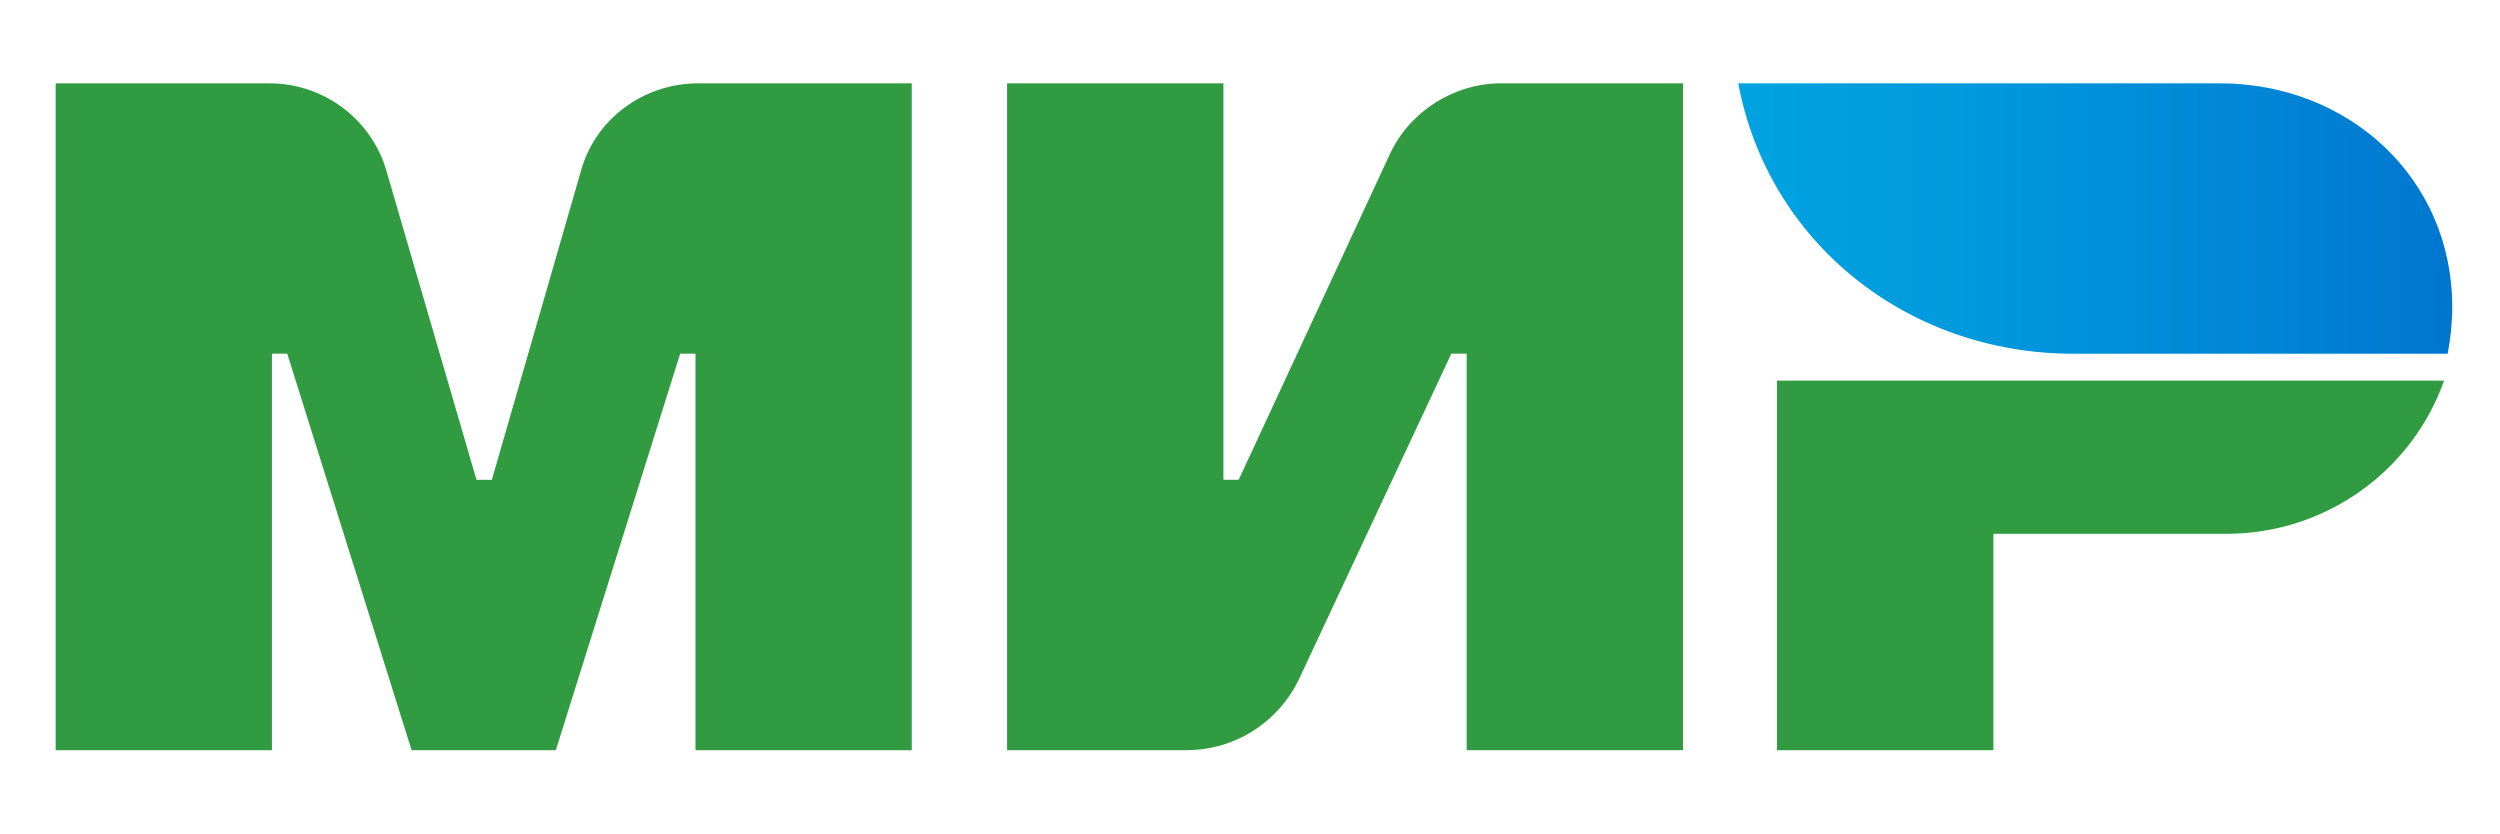
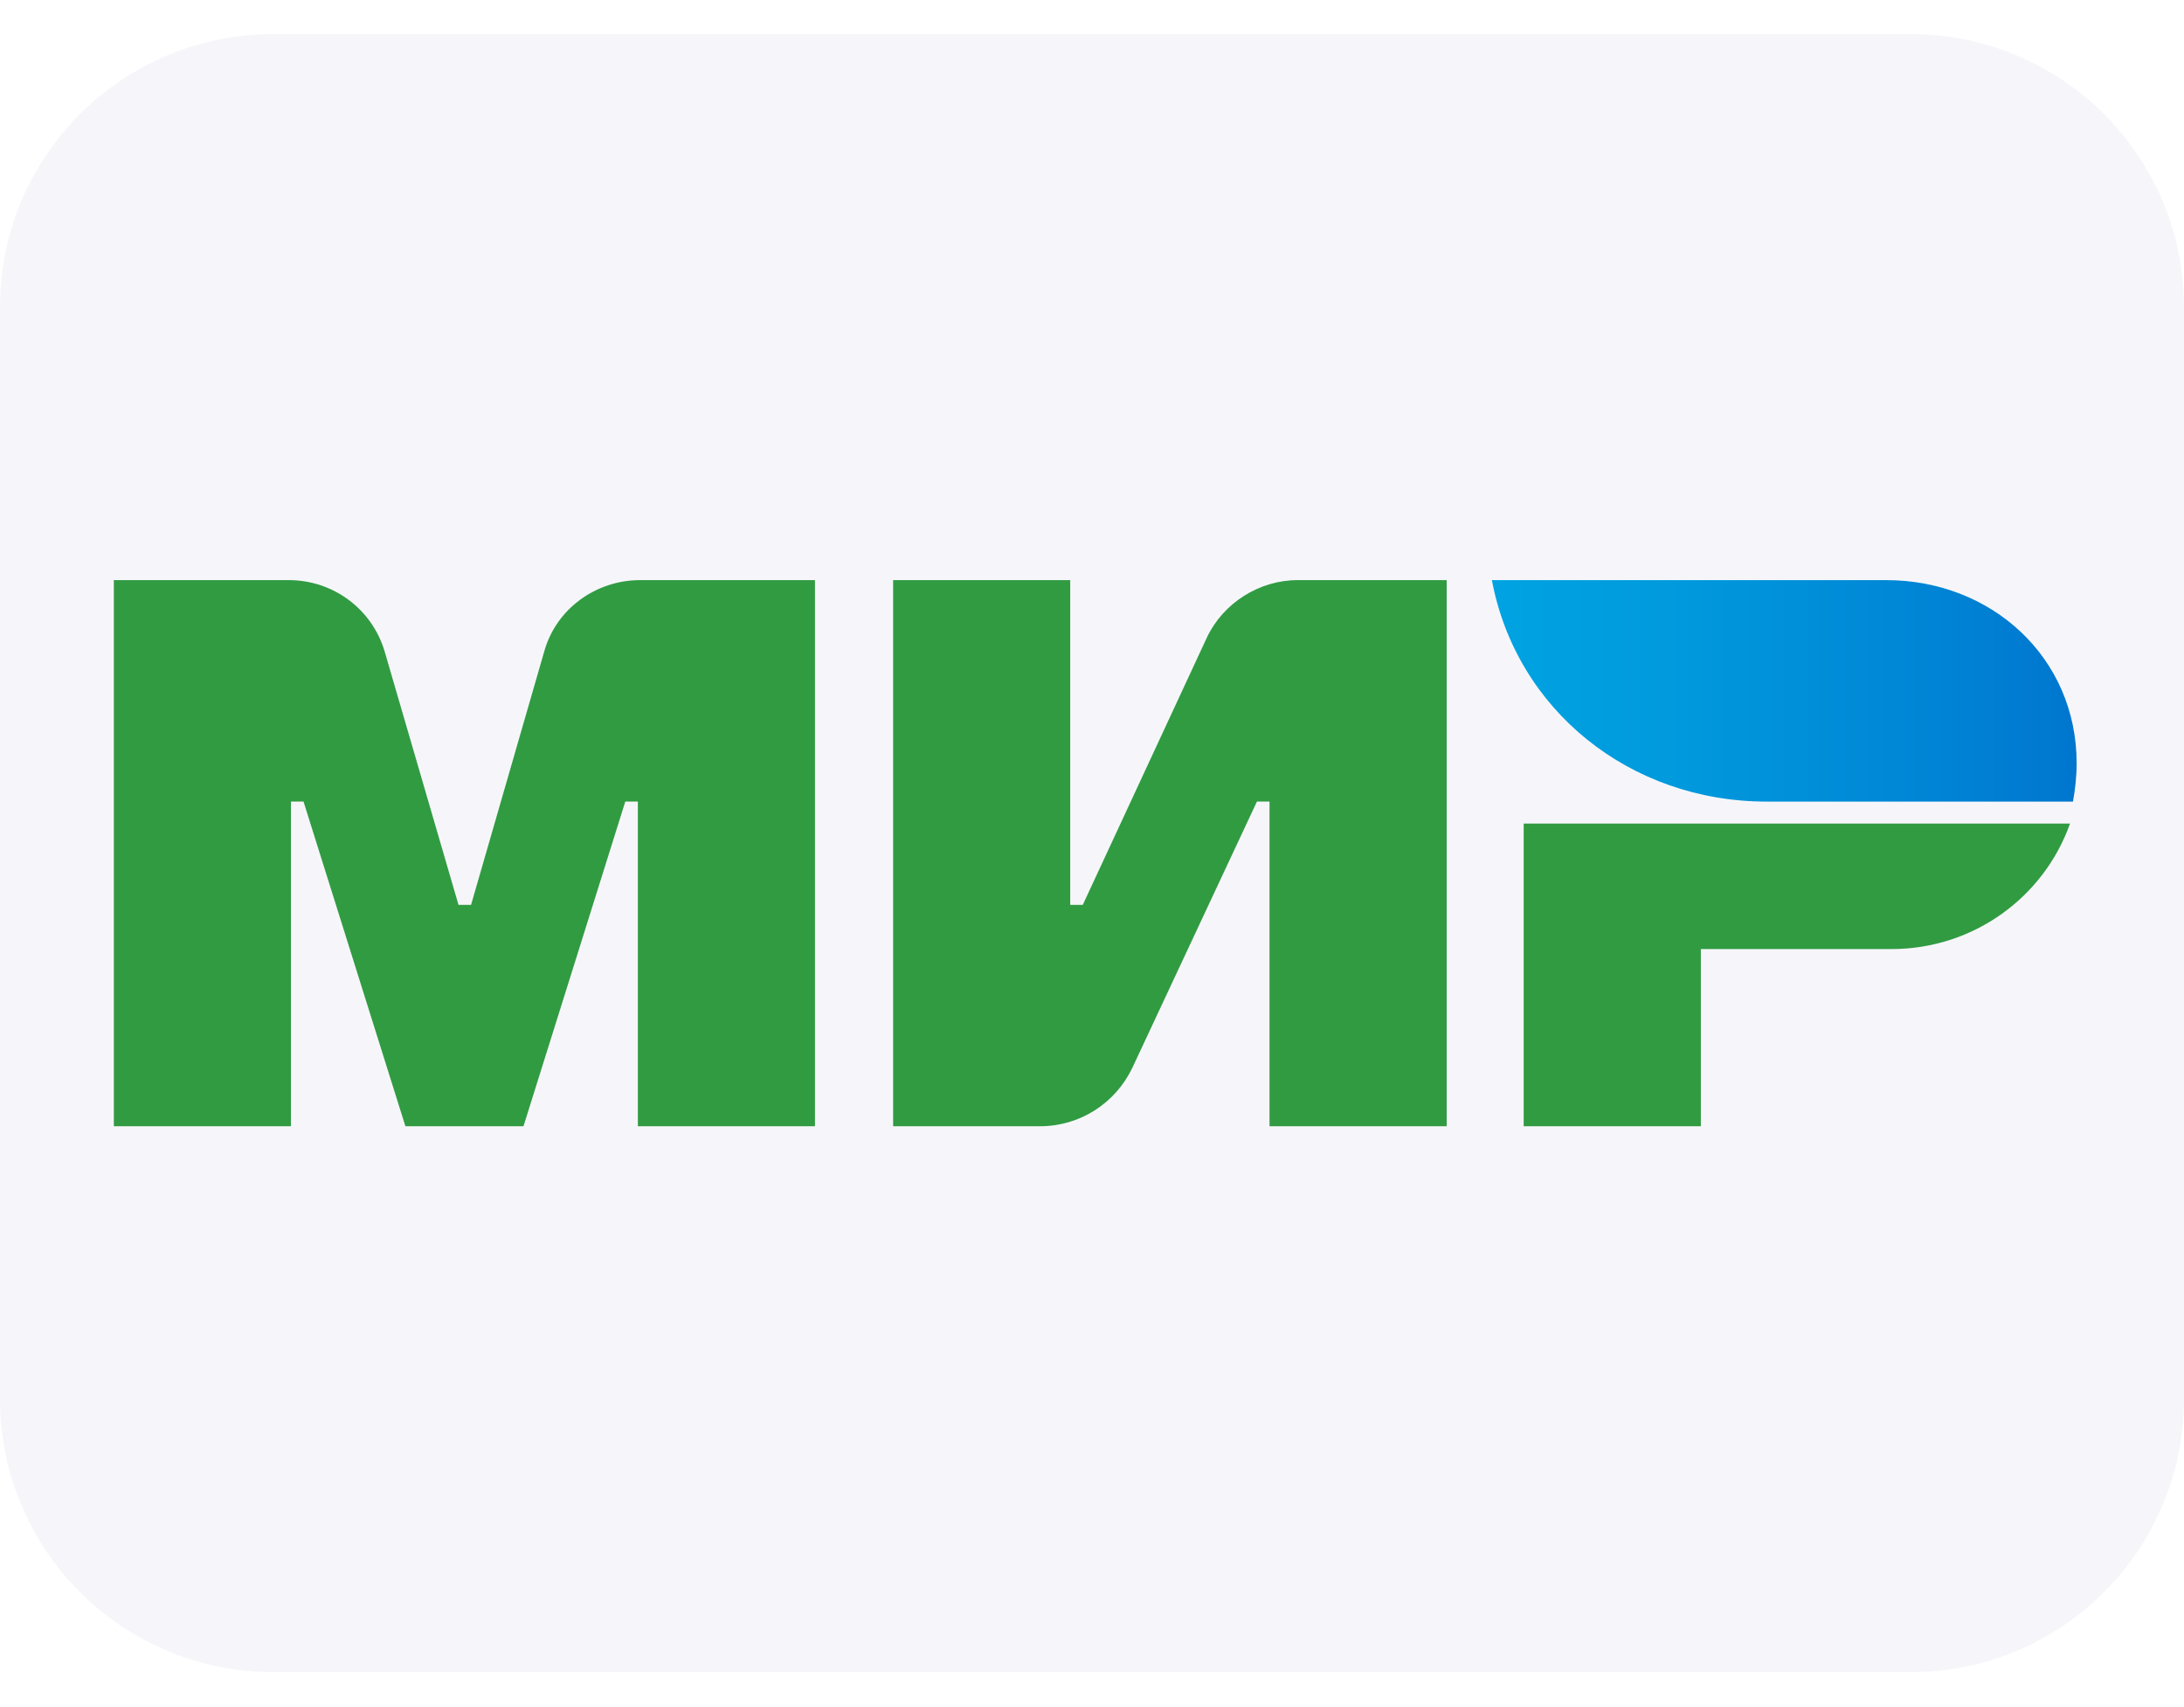
- <svg xmlns="http://www.w3.org/2000/svg" width="30" height="10" viewBox="0 0 30 10" fill="none">
-   <path d="M16.681 1.844L14.864 5.758H14.681V1H12.085V9.002H14.237C14.821 9.002 15.34 8.667 15.589 8.148L17.416 4.244H17.6V9.002H20.196V1H18.011C17.449 1 16.919 1.336 16.681 1.844Z" fill="#319B42" />
-   <path d="M6.972 2.049L5.902 5.758H5.718L4.637 2.049C4.453 1.422 3.88 1 3.231 1H0.668V9.002H3.263V4.244H3.447L4.939 9.002H6.67L8.162 4.244H8.346V9.002H10.941V1H8.378C7.729 1 7.145 1.422 6.972 2.049Z" fill="#319B42" />
-   <path d="M21.324 4.567V9.002H23.921V6.406H26.712C27.923 6.406 28.951 5.638 29.329 4.567H21.324Z" fill="#319B42" />
-   <path d="M26.636 1H20.859C21.216 2.904 22.882 4.245 24.883 4.245H29.372C29.405 4.072 29.427 3.878 29.427 3.683C29.427 2.136 28.183 1 26.636 1Z" fill="url(#paint0_linear_7_2283)" />
+ <svg xmlns="http://www.w3.org/2000/svg" width="32" height="25" viewBox="0 0 32 25" fill="none">
+   <rect y="0.5" width="32" height="24" rx="4" fill="#F6F6FA" />
+   <path d="M17.682 9.344L15.865 13.258H15.681V8.5H13.086V16.502H15.238C15.822 16.502 16.341 16.167 16.59 15.648L18.417 11.744H18.601V16.502H21.197V8.5H19.012C18.45 8.5 17.92 8.836 17.682 9.344Z" fill="#319B42" />
+   <path d="M7.973 9.549L6.902 13.258H6.718L5.637 9.549C5.453 8.922 4.88 8.5 4.231 8.5H1.668V16.502H4.263V11.744H4.447L5.94 16.502H7.67L9.162 11.744H9.346V16.502H11.941V8.5H9.379C8.73 8.5 8.146 8.922 7.973 9.549Z" fill="#319B42" />
+   <path d="M22.325 12.067V16.502H24.921V13.906H27.712C28.924 13.906 29.951 13.138 30.33 12.067H22.325Z" fill="#319B42" />
+   <path d="M27.636 8.5H21.859C22.216 10.404 23.882 11.745 25.884 11.745H30.373C30.405 11.572 30.427 11.378 30.427 11.183C30.427 9.636 29.183 8.5 27.636 8.5Z" fill="url(#paint0_linear_17_1070)" />
  <defs>
-     <linearGradient id="paint0_linear_7_2283" x1="20.859" y1="2.623" x2="29.427" y2="2.623" gradientUnits="userSpaceOnUse">
+     <linearGradient id="paint0_linear_17_1070" x1="21.859" y1="10.123" x2="30.427" y2="10.123" gradientUnits="userSpaceOnUse">
      <stop stop-color="#00A3E1" />
      <stop offset="0.304" stop-color="#009ADD" />
      <stop offset="0.799" stop-color="#0082D4" />
      <stop offset="1" stop-color="#0076CF" />
    </linearGradient>
  </defs>
</svg>
